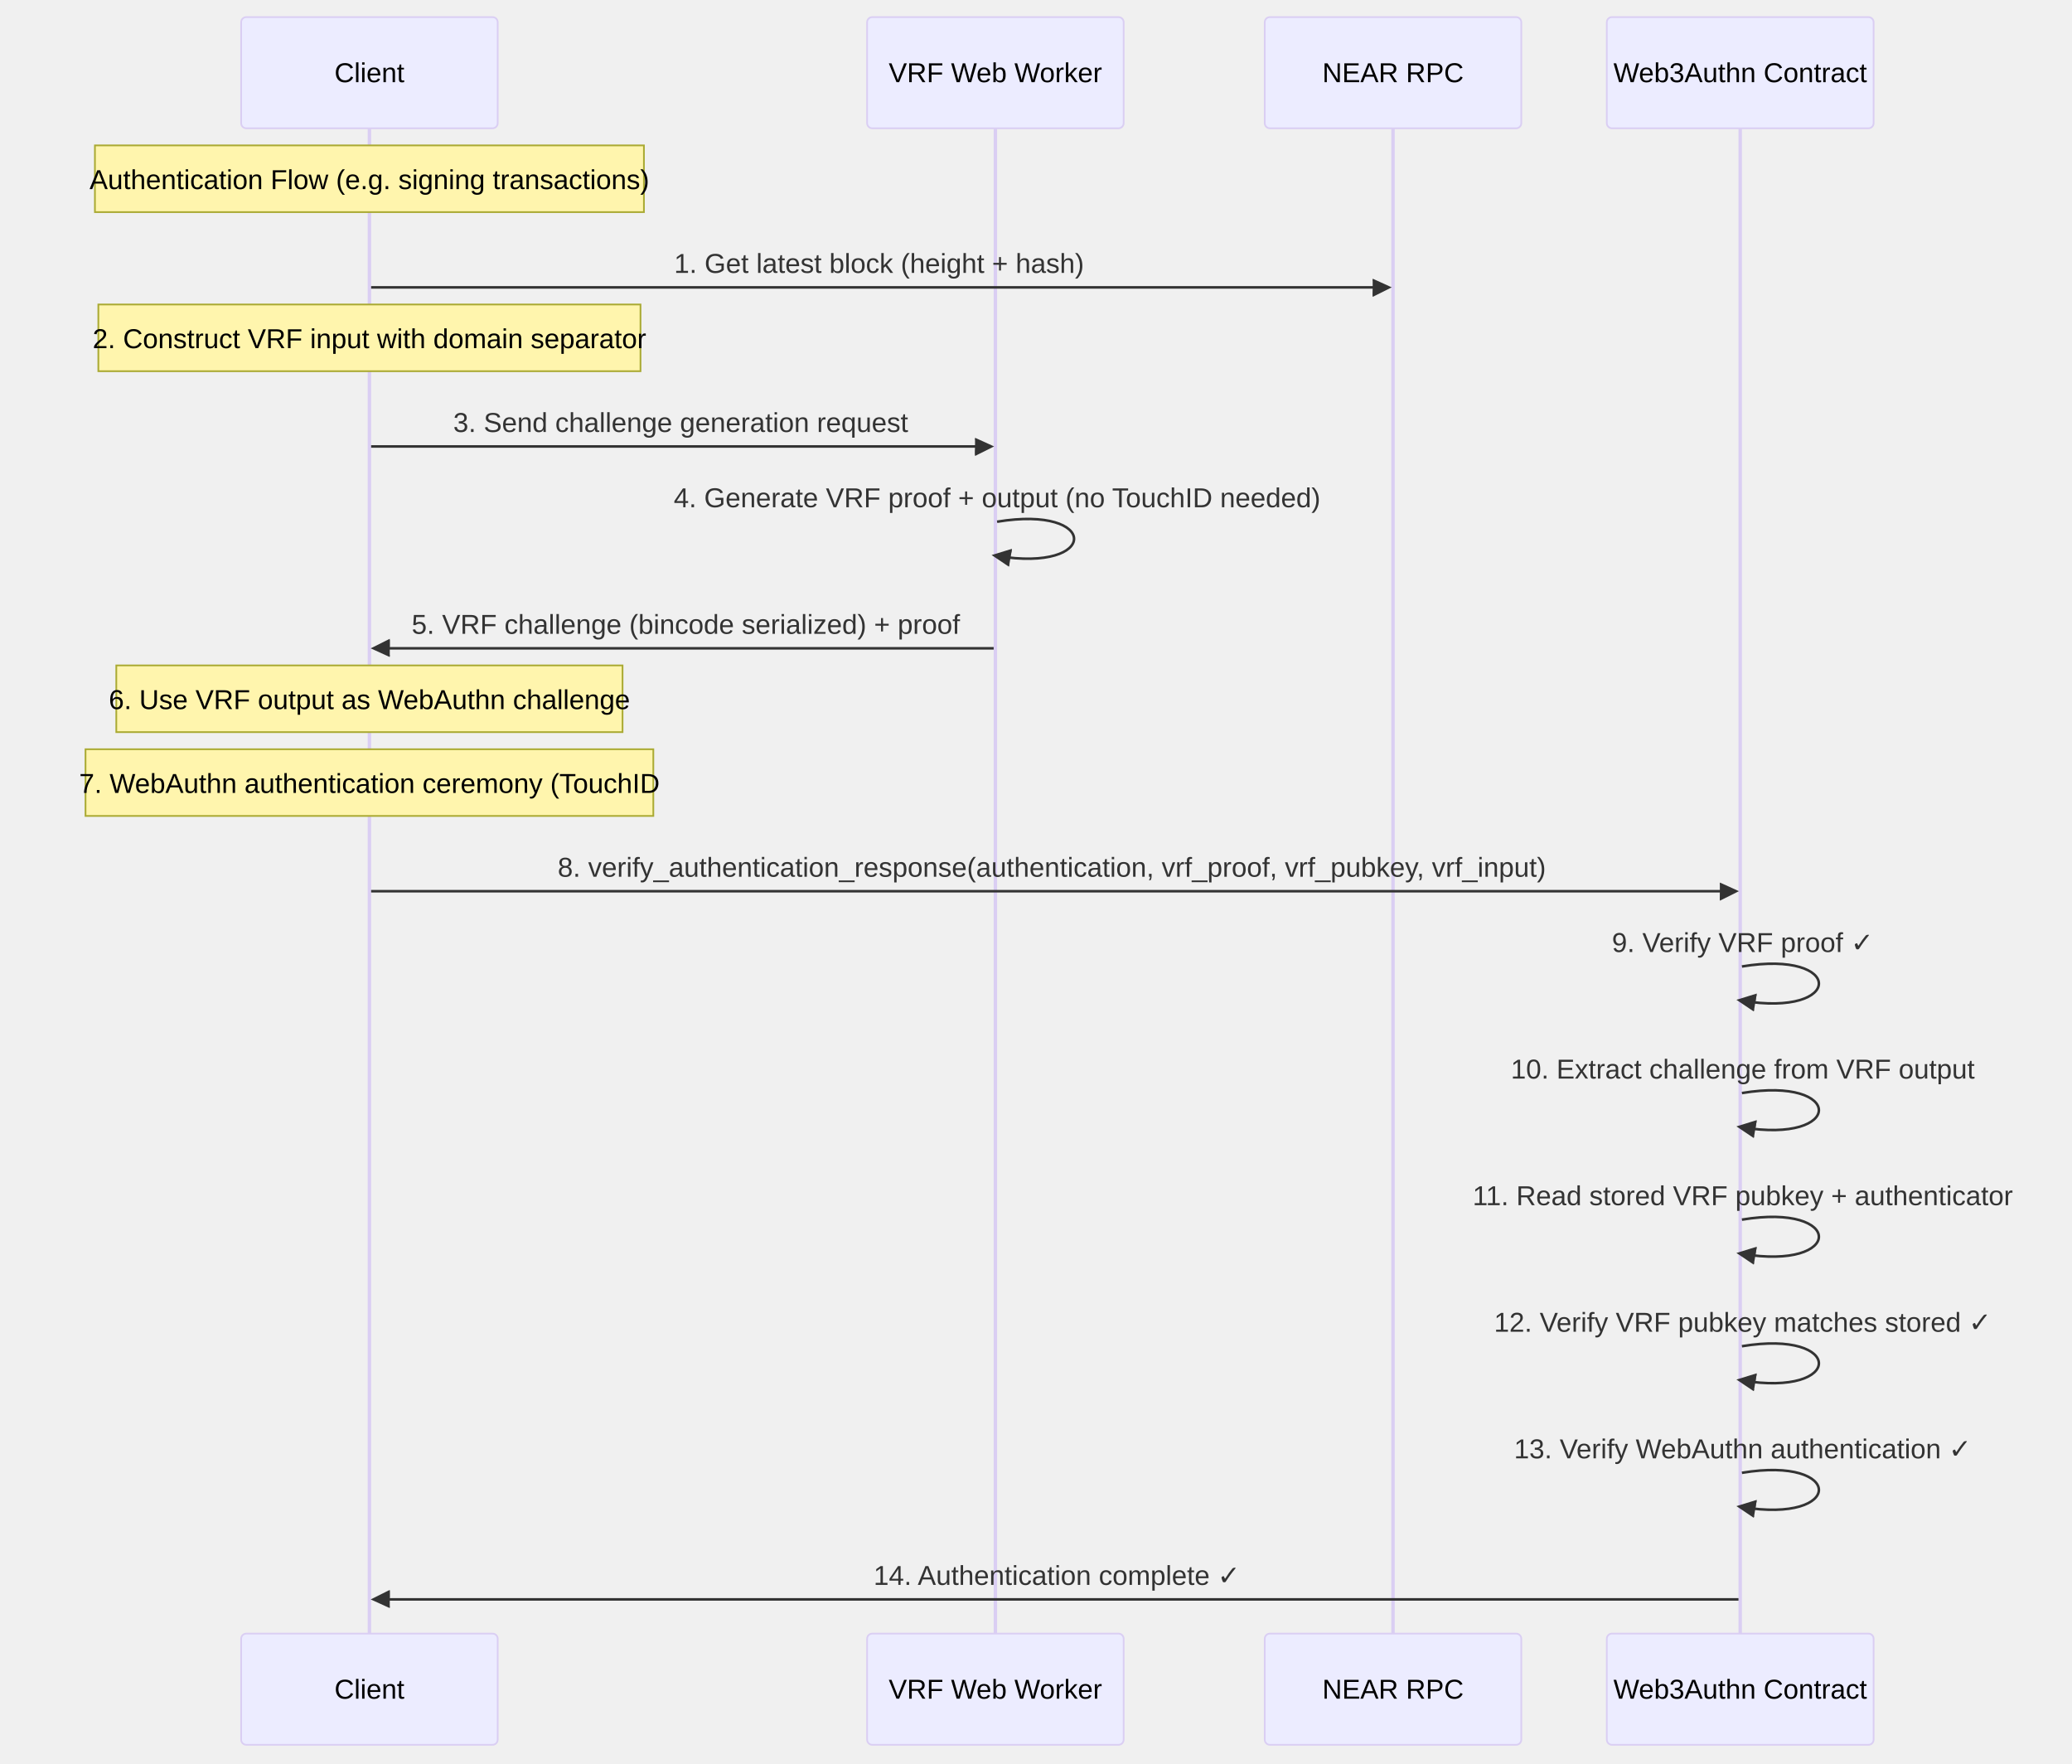
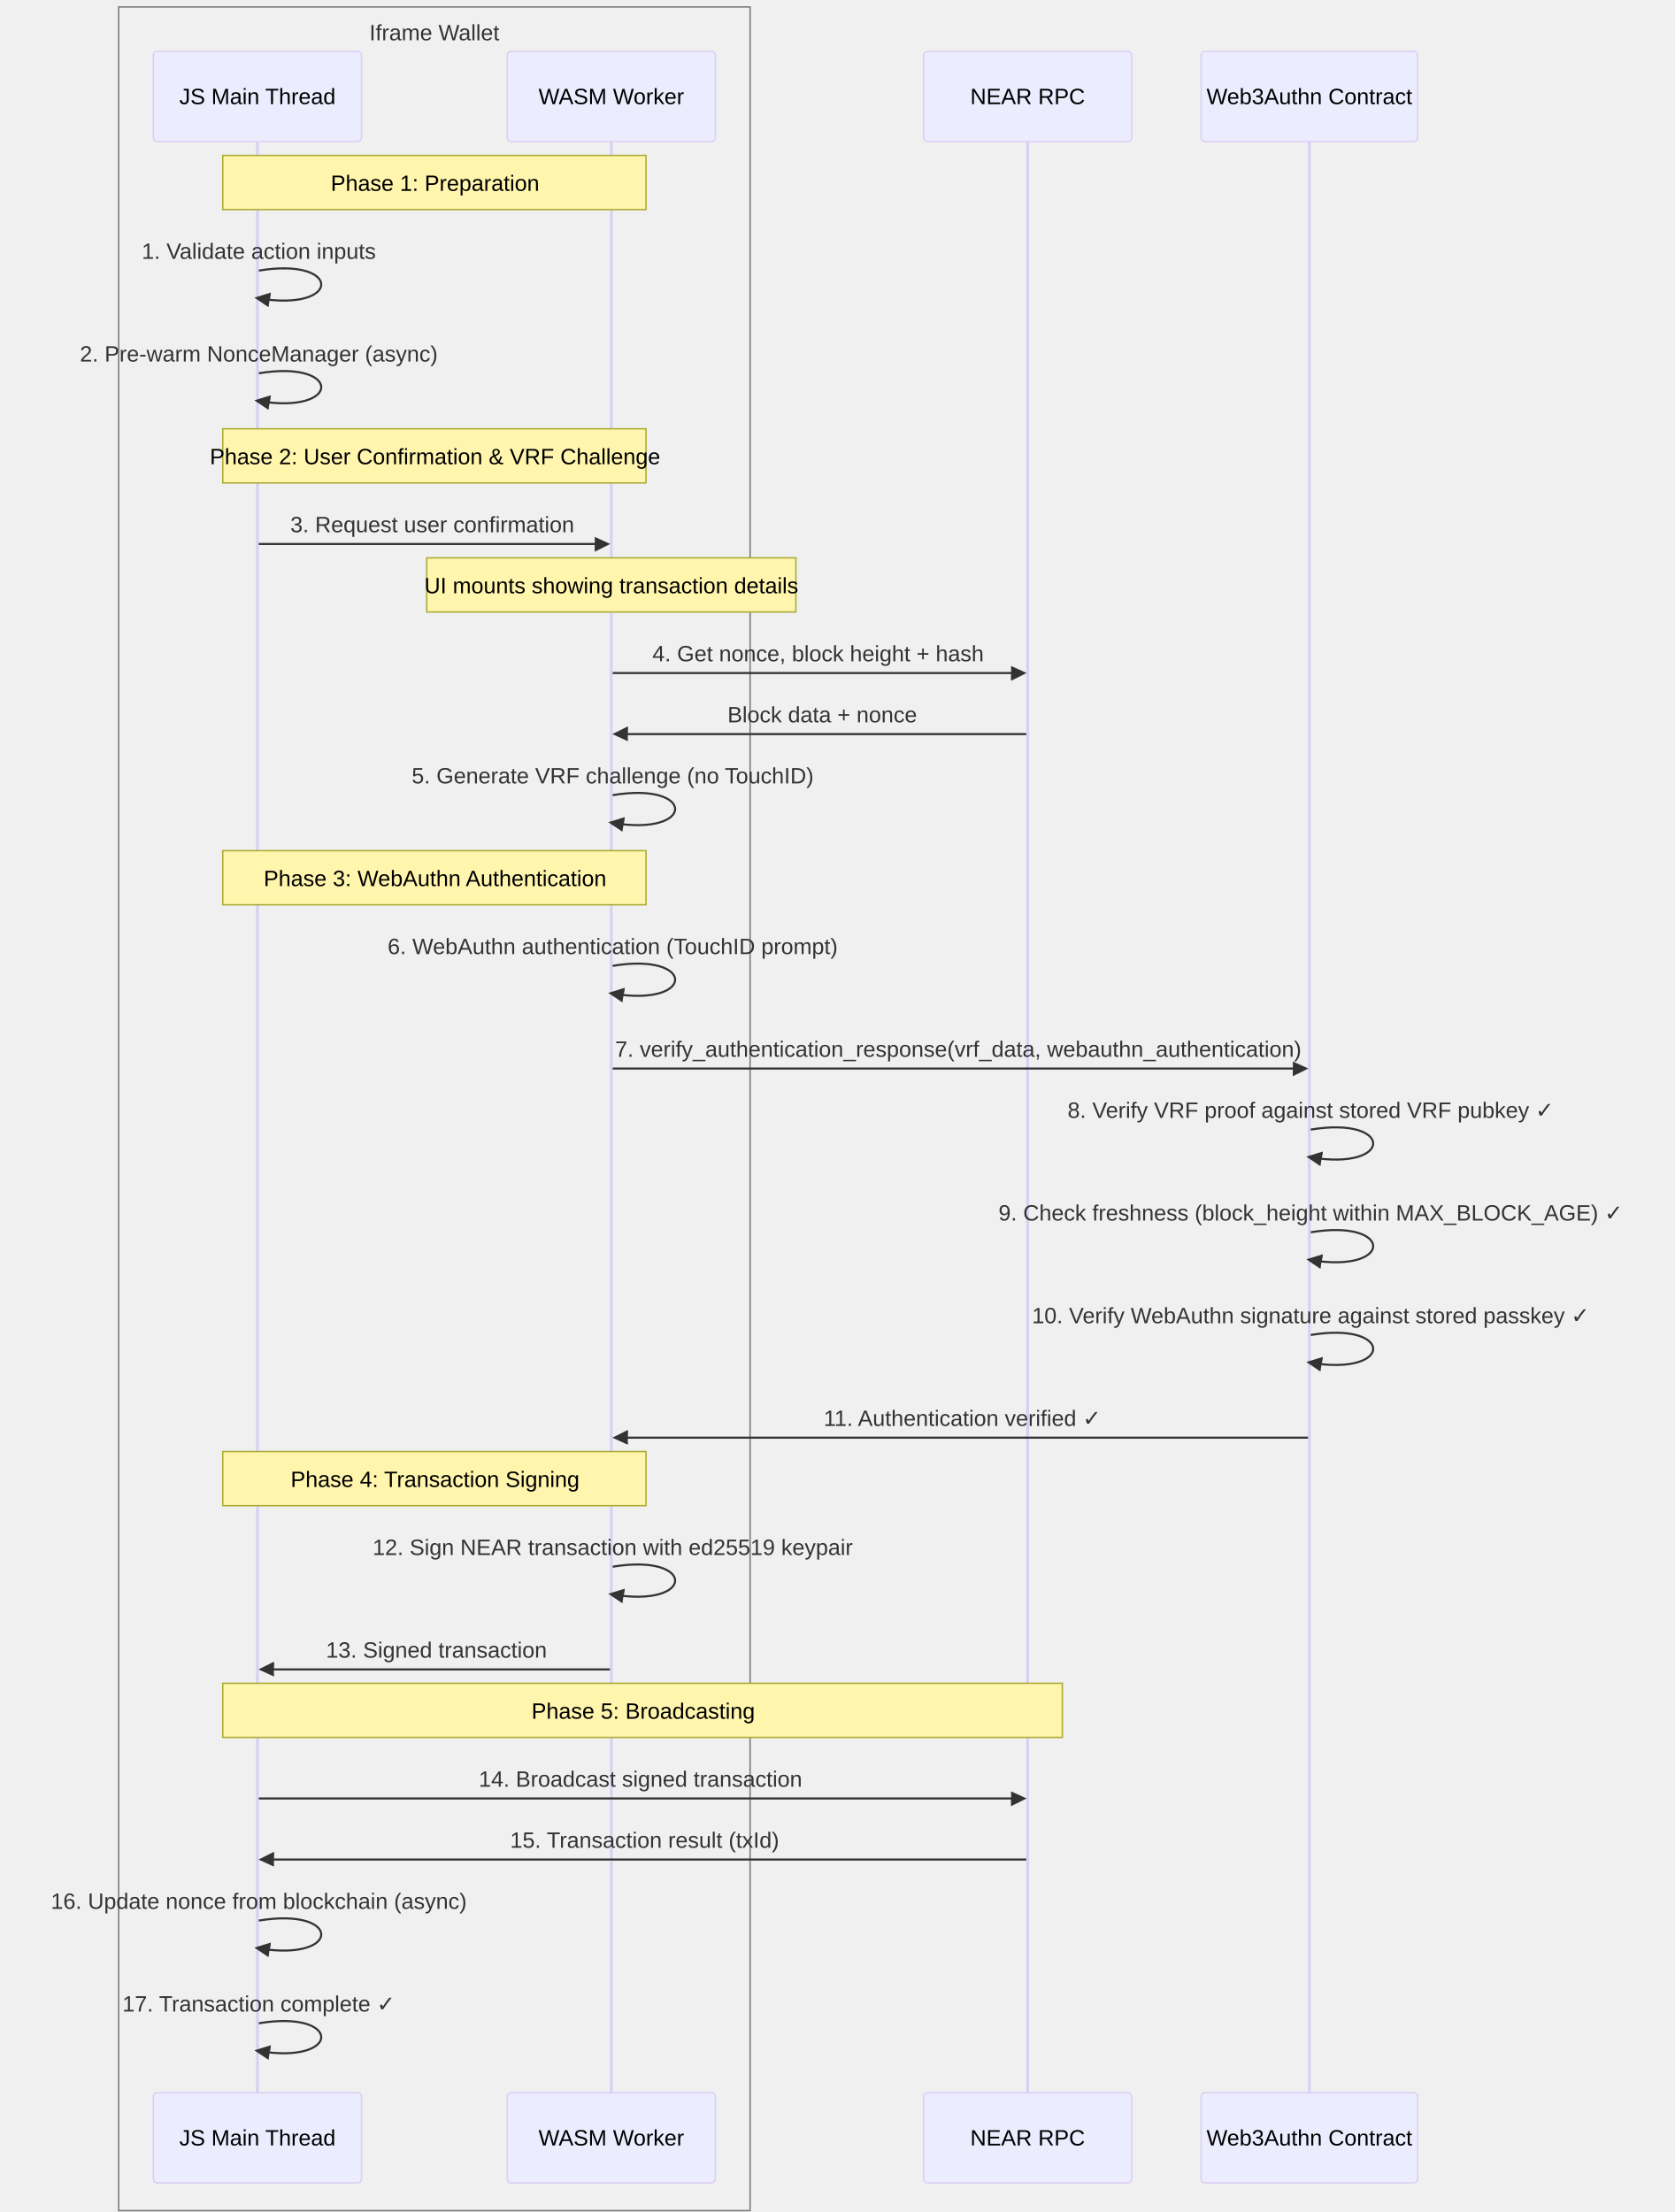
- <svg xmlns="http://www.w3.org/2000/svg" id="my-svg" width="100%" style="max-width: 1211.5px; background-color: white;" viewBox="-141 -10 1211.5 1031" role="graphics-document document" aria-roledescription="sequence">
+ <svg xmlns="http://www.w3.org/2000/svg" id="my-svg" width="100%" style="max-width: 1206.5px; background-color: white;" viewBox="-105.5 -10 1206.5 1594" role="graphics-document document" aria-roledescription="sequence">
  <g>
-     <rect x="798.5" y="945" fill="#eaeaea" stroke="#666" width="156" height="65" name="Contract" rx="3" ry="3" class="actor actor-bottom" />
-     <text x="876.5" y="977.5" dominant-baseline="central" alignment-baseline="central" class="actor actor-box" style="text-anchor: middle; font-size: 16px; font-weight: 400;">
-       <tspan x="876.5" dy="0">Web3Authn Contract</tspan>
+     <rect x="-20" y="-5" fill="transparent" stroke="rgb(0,0,0, 0.5)" width="455" height="1588" class="rect" />
+     <text x="207.5" y="13.5" dominant-baseline="central" alignment-baseline="central" class="text" style="text-anchor: middle; font-size: 16px; font-weight: 400;">
+       <tspan x="207.5" dy="0">Iframe Wallet</tspan>
    </text>
  </g>
  <g>
-     <rect x="598.5" y="945" fill="#eaeaea" stroke="#666" width="150" height="65" name="NEAR" rx="3" ry="3" class="actor actor-bottom" />
-     <text x="673.5" y="977.5" dominant-baseline="central" alignment-baseline="central" class="actor actor-box" style="text-anchor: middle; font-size: 16px; font-weight: 400;">
-       <tspan x="673.5" dy="0">NEAR RPC</tspan>
+     <rect x="760" y="1498" fill="#eaeaea" stroke="#666" width="156" height="65" name="Contract" rx="3" ry="3" class="actor actor-bottom" />
+     <text x="838" y="1530.5" dominant-baseline="central" alignment-baseline="central" class="actor actor-box" style="text-anchor: middle; font-size: 16px; font-weight: 400;">
+       <tspan x="838" dy="0">Web3Authn Contract</tspan>
    </text>
  </g>
  <g>
-     <rect x="366" y="945" fill="#eaeaea" stroke="#666" width="150" height="65" name="WebWorker" rx="3" ry="3" class="actor actor-bottom" />
-     <text x="441" y="977.5" dominant-baseline="central" alignment-baseline="central" class="actor actor-box" style="text-anchor: middle; font-size: 16px; font-weight: 400;">
-       <tspan x="441" dy="0">VRF Web Worker</tspan>
+     <rect x="560" y="1498" fill="#eaeaea" stroke="#666" width="150" height="65" name="NEAR" rx="3" ry="3" class="actor actor-bottom" />
+     <text x="635" y="1530.5" dominant-baseline="central" alignment-baseline="central" class="actor actor-box" style="text-anchor: middle; font-size: 16px; font-weight: 400;">
+       <tspan x="635" dy="0">NEAR RPC</tspan>
    </text>
  </g>
  <g>
-     <rect x="0" y="945" fill="#eaeaea" stroke="#666" width="150" height="65" name="Client" rx="3" ry="3" class="actor actor-bottom" />
-     <text x="75" y="977.5" dominant-baseline="central" alignment-baseline="central" class="actor actor-box" style="text-anchor: middle; font-size: 16px; font-weight: 400;">
-       <tspan x="75" dy="0">Client</tspan>
+     <rect x="260" y="1498" fill="#eaeaea" stroke="#666" width="150" height="65" name="Worker" rx="3" ry="3" class="actor actor-bottom" />
+     <text x="335" y="1530.5" dominant-baseline="central" alignment-baseline="central" class="actor actor-box" style="text-anchor: middle; font-size: 16px; font-weight: 400;">
+       <tspan x="335" dy="0">WASM Worker</tspan>
    </text>
  </g>
  <g>
-     <line id="actor3" x1="876.5" y1="65" x2="876.5" y2="945" class="actor-line 200" stroke-width="0.5px" stroke="#999" name="Contract" />
+     <rect x="5" y="1498" fill="#eaeaea" stroke="#666" width="150" height="65" name="JSMain" rx="3" ry="3" class="actor actor-bottom" />
+     <text x="80" y="1530.5" dominant-baseline="central" alignment-baseline="central" class="actor actor-box" style="text-anchor: middle; font-size: 16px; font-weight: 400;">
+       <tspan x="80" dy="0">JS Main Thread</tspan>
+     </text>
+   </g>
+   <g>
+     <line id="actor3" x1="838" y1="92" x2="838" y2="1498" class="actor-line 200" stroke-width="0.5px" stroke="#999" name="Contract" />
    <g id="root-3">
-       <rect x="798.5" y="0" fill="#eaeaea" stroke="#666" width="156" height="65" name="Contract" rx="3" ry="3" class="actor actor-top" />
-       <text x="876.5" y="32.5" dominant-baseline="central" alignment-baseline="central" class="actor actor-box" style="text-anchor: middle; font-size: 16px; font-weight: 400;">
-         <tspan x="876.5" dy="0">Web3Authn Contract</tspan>
+       <rect x="760" y="27" fill="#eaeaea" stroke="#666" width="156" height="65" name="Contract" rx="3" ry="3" class="actor actor-top" />
+       <text x="838" y="59.5" dominant-baseline="central" alignment-baseline="central" class="actor actor-box" style="text-anchor: middle; font-size: 16px; font-weight: 400;">
+         <tspan x="838" dy="0">Web3Authn Contract</tspan>
      </text>
    </g>
  </g>
  <g>
-     <line id="actor2" x1="673.5" y1="65" x2="673.5" y2="945" class="actor-line 200" stroke-width="0.5px" stroke="#999" name="NEAR" />
+     <line id="actor2" x1="635" y1="92" x2="635" y2="1498" class="actor-line 200" stroke-width="0.5px" stroke="#999" name="NEAR" />
    <g id="root-2">
-       <rect x="598.5" y="0" fill="#eaeaea" stroke="#666" width="150" height="65" name="NEAR" rx="3" ry="3" class="actor actor-top" />
-       <text x="673.5" y="32.5" dominant-baseline="central" alignment-baseline="central" class="actor actor-box" style="text-anchor: middle; font-size: 16px; font-weight: 400;">
-         <tspan x="673.5" dy="0">NEAR RPC</tspan>
+       <rect x="560" y="27" fill="#eaeaea" stroke="#666" width="150" height="65" name="NEAR" rx="3" ry="3" class="actor actor-top" />
+       <text x="635" y="59.5" dominant-baseline="central" alignment-baseline="central" class="actor actor-box" style="text-anchor: middle; font-size: 16px; font-weight: 400;">
+         <tspan x="635" dy="0">NEAR RPC</tspan>
      </text>
    </g>
  </g>
  <g>
-     <line id="actor1" x1="441" y1="65" x2="441" y2="945" class="actor-line 200" stroke-width="0.5px" stroke="#999" name="WebWorker" />
+     <line id="actor1" x1="335" y1="92" x2="335" y2="1498" class="actor-line 200" stroke-width="0.5px" stroke="#999" name="Worker" />
    <g id="root-1">
-       <rect x="366" y="0" fill="#eaeaea" stroke="#666" width="150" height="65" name="WebWorker" rx="3" ry="3" class="actor actor-top" />
-       <text x="441" y="32.5" dominant-baseline="central" alignment-baseline="central" class="actor actor-box" style="text-anchor: middle; font-size: 16px; font-weight: 400;">
-         <tspan x="441" dy="0">VRF Web Worker</tspan>
+       <rect x="260" y="27" fill="#eaeaea" stroke="#666" width="150" height="65" name="Worker" rx="3" ry="3" class="actor actor-top" />
+       <text x="335" y="59.5" dominant-baseline="central" alignment-baseline="central" class="actor actor-box" style="text-anchor: middle; font-size: 16px; font-weight: 400;">
+         <tspan x="335" dy="0">WASM Worker</tspan>
      </text>
    </g>
  </g>
  <g>
-     <line id="actor0" x1="75" y1="65" x2="75" y2="945" class="actor-line 200" stroke-width="0.5px" stroke="#999" name="Client" />
+     <line id="actor0" x1="80" y1="92" x2="80" y2="1498" class="actor-line 200" stroke-width="0.5px" stroke="#999" name="JSMain" />
    <g id="root-0">
-       <rect x="0" y="0" fill="#eaeaea" stroke="#666" width="150" height="65" name="Client" rx="3" ry="3" class="actor actor-top" />
-       <text x="75" y="32.5" dominant-baseline="central" alignment-baseline="central" class="actor actor-box" style="text-anchor: middle; font-size: 16px; font-weight: 400;">
-         <tspan x="75" dy="0">Client</tspan>
+       <rect x="5" y="27" fill="#eaeaea" stroke="#666" width="150" height="65" name="JSMain" rx="3" ry="3" class="actor actor-top" />
+       <text x="80" y="59.5" dominant-baseline="central" alignment-baseline="central" class="actor actor-box" style="text-anchor: middle; font-size: 16px; font-weight: 400;">
+         <tspan x="80" dy="0">JS Main Thread</tspan>
      </text>
    </g>
  </g>
  <style>#my-svg{font-family:"trebuchet ms",verdana,arial,sans-serif;font-size:16px;fill:#333;}@keyframes edge-animation-frame{from{stroke-dashoffset:0;}}@keyframes dash{to{stroke-dashoffset:0;}}#my-svg .edge-animation-slow{stroke-dasharray:9,5!important;stroke-dashoffset:900;animation:dash 50s linear infinite;stroke-linecap:round;}#my-svg .edge-animation-fast{stroke-dasharray:9,5!important;stroke-dashoffset:900;animation:dash 20s linear infinite;stroke-linecap:round;}#my-svg .error-icon{fill:#552222;}#my-svg .error-text{fill:#552222;stroke:#552222;}#my-svg .edge-thickness-normal{stroke-width:1px;}#my-svg .edge-thickness-thick{stroke-width:3.5px;}#my-svg .edge-pattern-solid{stroke-dasharray:0;}#my-svg .edge-thickness-invisible{stroke-width:0;fill:none;}#my-svg .edge-pattern-dashed{stroke-dasharray:3;}#my-svg .edge-pattern-dotted{stroke-dasharray:2;}#my-svg .marker{fill:#333333;stroke:#333333;}#my-svg .marker.cross{stroke:#333333;}#my-svg svg{font-family:"trebuchet ms",verdana,arial,sans-serif;font-size:16px;}#my-svg p{margin:0;}#my-svg .actor{stroke:hsl(259.626, 59.777%, 87.902%);fill:#ECECFF;}#my-svg text.actor&gt;tspan{fill:black;stroke:none;}#my-svg .actor-line{stroke:hsl(259.626, 59.777%, 87.902%);}#my-svg .innerArc{stroke-width:1.5;stroke-dasharray:none;}#my-svg .messageLine0{stroke-width:1.5;stroke-dasharray:none;stroke:#333;}#my-svg .messageLine1{stroke-width:1.5;stroke-dasharray:2,2;stroke:#333;}#my-svg #arrowhead path{fill:#333;stroke:#333;}#my-svg .sequenceNumber{fill:white;}#my-svg #sequencenumber{fill:#333;}#my-svg #crosshead path{fill:#333;stroke:#333;}#my-svg .messageText{fill:#333;stroke:none;}#my-svg .labelBox{stroke:hsl(259.626, 59.777%, 87.902%);fill:#ECECFF;}#my-svg .labelText,#my-svg .labelText&gt;tspan{fill:black;stroke:none;}#my-svg .loopText,#my-svg .loopText&gt;tspan{fill:black;stroke:none;}#my-svg .loopLine{stroke-width:2px;stroke-dasharray:2,2;stroke:hsl(259.626, 59.777%, 87.902%);fill:hsl(259.626, 59.777%, 87.902%);}#my-svg .note{stroke:#aaaa33;fill:#fff5ad;}#my-svg .noteText,#my-svg .noteText&gt;tspan{fill:black;stroke:none;}#my-svg .activation0{fill:#f4f4f4;stroke:#666;}#my-svg .activation1{fill:#f4f4f4;stroke:#666;}#my-svg .activation2{fill:#f4f4f4;stroke:#666;}#my-svg .actorPopupMenu{position:absolute;}#my-svg .actorPopupMenuPanel{position:absolute;fill:#ECECFF;box-shadow:0px 8px 16px 0px rgba(0,0,0,0.2);filter:drop-shadow(3px 5px 2px rgb(0 0 0 / 0.4));}#my-svg .actor-man line{stroke:hsl(259.626, 59.777%, 87.902%);fill:#ECECFF;}#my-svg .actor-man circle,#my-svg line{stroke:hsl(259.626, 59.777%, 87.902%);fill:#ECECFF;stroke-width:2px;}#my-svg :root{--mermaid-font-family:"trebuchet ms",verdana,arial,sans-serif;}</style>
  <g />
  <defs>
    <symbol id="computer" width="24" height="24">
      <path transform="scale(.5)" d="M2 2v13h20v-13h-20zm18 11h-16v-9h16v9zm-10.228 6l.466-1h3.524l.467 1h-4.457zm14.228 3h-24l2-6h2.104l-1.33 4h18.45l-1.297-4h2.073l2 6zm-5-10h-14v-7h14v7z" />
    </symbol>
  </defs>
  <defs>
    <symbol id="database" fill-rule="evenodd" clip-rule="evenodd">
      <path transform="scale(.5)" d="M12.258.001l.256.004.255.005.253.008.251.01.249.012.247.015.246.016.242.019.241.02.239.023.236.024.233.027.231.028.229.031.225.032.223.034.22.036.217.038.214.04.211.041.208.043.205.045.201.046.198.048.194.05.191.051.187.053.183.054.18.056.175.057.172.059.168.06.163.061.16.063.155.064.15.066.074.033.073.033.071.034.07.034.069.035.068.035.067.035.066.035.064.036.064.036.062.036.06.036.06.037.058.037.058.037.055.038.055.038.053.038.052.038.051.039.05.039.048.039.047.039.045.04.044.04.043.04.041.04.04.041.039.041.037.041.036.041.034.041.033.042.032.042.03.042.029.042.027.042.026.043.024.043.023.043.021.043.02.043.018.044.017.043.015.044.013.044.012.044.011.045.009.044.007.045.006.045.004.045.002.045.001.045v17l-.001.045-.002.045-.004.045-.006.045-.007.045-.009.044-.011.045-.012.044-.013.044-.015.044-.017.043-.018.044-.02.043-.021.043-.023.043-.024.043-.026.043-.027.042-.029.042-.03.042-.032.042-.033.042-.034.041-.036.041-.037.041-.039.041-.04.041-.041.04-.043.04-.044.04-.045.04-.047.039-.048.039-.05.039-.051.039-.052.038-.053.038-.055.038-.055.038-.058.037-.058.037-.06.037-.06.036-.062.036-.064.036-.064.036-.066.035-.067.035-.068.035-.069.035-.07.034-.071.034-.073.033-.074.033-.15.066-.155.064-.16.063-.163.061-.168.06-.172.059-.175.057-.18.056-.183.054-.187.053-.191.051-.194.05-.198.048-.201.046-.205.045-.208.043-.211.041-.214.04-.217.038-.22.036-.223.034-.225.032-.229.031-.231.028-.233.027-.236.024-.239.023-.241.02-.242.019-.246.016-.247.015-.249.012-.251.01-.253.008-.255.005-.256.004-.258.001-.258-.001-.256-.004-.255-.005-.253-.008-.251-.01-.249-.012-.247-.015-.245-.016-.243-.019-.241-.02-.238-.023-.236-.024-.234-.027-.231-.028-.228-.031-.226-.032-.223-.034-.22-.036-.217-.038-.214-.04-.211-.041-.208-.043-.204-.045-.201-.046-.198-.048-.195-.05-.19-.051-.187-.053-.184-.054-.179-.056-.176-.057-.172-.059-.167-.06-.164-.061-.159-.063-.155-.064-.151-.066-.074-.033-.072-.033-.072-.034-.07-.034-.069-.035-.068-.035-.067-.035-.066-.035-.064-.036-.063-.036-.062-.036-.061-.036-.06-.037-.058-.037-.057-.037-.056-.038-.055-.038-.053-.038-.052-.038-.051-.039-.049-.039-.049-.039-.046-.039-.046-.04-.044-.04-.043-.04-.041-.04-.04-.041-.039-.041-.037-.041-.036-.041-.034-.041-.033-.042-.032-.042-.03-.042-.029-.042-.027-.042-.026-.043-.024-.043-.023-.043-.021-.043-.02-.043-.018-.044-.017-.043-.015-.044-.013-.044-.012-.044-.011-.045-.009-.044-.007-.045-.006-.045-.004-.045-.002-.045-.001-.045v-17l.001-.045.002-.045.004-.045.006-.045.007-.045.009-.044.011-.045.012-.044.013-.044.015-.044.017-.043.018-.044.02-.043.021-.043.023-.043.024-.043.026-.043.027-.042.029-.042.03-.042.032-.042.033-.042.034-.041.036-.041.037-.041.039-.041.04-.041.041-.04.043-.04.044-.04.046-.04.046-.039.049-.039.049-.039.051-.039.052-.038.053-.038.055-.038.056-.038.057-.037.058-.037.06-.037.061-.036.062-.036.063-.036.064-.036.066-.035.067-.035.068-.035.069-.035.07-.034.072-.034.072-.033.074-.033.151-.066.155-.064.159-.063.164-.061.167-.06.172-.059.176-.057.179-.056.184-.054.187-.053.19-.051.195-.05.198-.048.201-.046.204-.045.208-.043.211-.041.214-.04.217-.038.22-.036.223-.034.226-.032.228-.031.231-.028.234-.027.236-.024.238-.023.241-.02.243-.019.245-.016.247-.015.249-.012.251-.01.253-.008.255-.005.256-.004.258-.001.258.001zm-9.258 20.499v.01l.001.021.003.021.004.022.005.021.006.022.007.022.009.023.01.022.011.023.012.023.013.023.015.023.016.024.017.023.018.024.019.024.021.024.022.025.023.024.024.025.052.049.056.05.061.051.066.051.07.051.075.051.079.052.084.052.088.052.092.052.097.052.102.051.105.052.11.052.114.051.119.051.123.051.127.05.131.05.135.05.139.048.144.049.147.047.152.047.155.047.16.045.163.045.167.043.171.043.176.041.178.041.183.039.187.039.19.037.194.035.197.035.202.033.204.031.209.03.212.029.216.027.219.025.222.024.226.021.23.02.233.018.236.016.24.015.243.012.246.01.249.008.253.005.256.004.259.001.26-.001.257-.004.254-.005.25-.008.247-.011.244-.012.241-.014.237-.016.233-.018.231-.021.226-.021.224-.024.22-.026.216-.027.212-.028.21-.031.205-.031.202-.034.198-.034.194-.036.191-.037.187-.039.183-.04.179-.04.175-.042.172-.043.168-.044.163-.045.16-.046.155-.046.152-.047.148-.048.143-.049.139-.049.136-.05.131-.05.126-.05.123-.051.118-.052.114-.051.11-.052.106-.052.101-.052.096-.052.092-.052.088-.053.083-.051.079-.052.074-.052.07-.051.065-.051.06-.051.056-.05.051-.05.023-.024.023-.025.021-.024.02-.024.019-.024.018-.024.017-.024.015-.023.014-.024.013-.023.012-.023.01-.023.01-.022.008-.022.006-.022.006-.022.004-.022.004-.021.001-.021.001-.021v-4.127l-.077.055-.08.053-.083.054-.085.053-.087.052-.09.052-.093.051-.095.05-.097.05-.1.049-.102.049-.105.048-.106.047-.109.047-.111.046-.114.045-.115.045-.118.044-.12.043-.122.042-.124.042-.126.041-.128.04-.13.04-.132.038-.134.038-.135.037-.138.037-.139.035-.142.035-.143.034-.144.033-.147.032-.148.031-.15.03-.151.03-.153.029-.154.027-.156.027-.158.026-.159.025-.161.024-.162.023-.163.022-.165.021-.166.02-.167.019-.169.018-.169.017-.171.016-.173.015-.173.014-.175.013-.175.012-.177.011-.178.01-.179.008-.179.008-.181.006-.182.005-.182.004-.184.003-.184.002h-.37l-.184-.002-.184-.003-.182-.004-.182-.005-.181-.006-.179-.008-.179-.008-.178-.01-.176-.011-.176-.012-.175-.013-.173-.014-.172-.015-.171-.016-.17-.017-.169-.018-.167-.019-.166-.02-.165-.021-.163-.022-.162-.023-.161-.024-.159-.025-.157-.026-.156-.027-.155-.027-.153-.029-.151-.03-.15-.03-.148-.031-.146-.032-.145-.033-.143-.034-.141-.035-.14-.035-.137-.037-.136-.037-.134-.038-.132-.038-.13-.04-.128-.04-.126-.041-.124-.042-.122-.042-.12-.044-.117-.043-.116-.045-.113-.045-.112-.046-.109-.047-.106-.047-.105-.048-.102-.049-.1-.049-.097-.05-.095-.05-.093-.052-.09-.051-.087-.052-.085-.053-.083-.054-.08-.054-.077-.054v4.127zm0-5.654v.011l.001.021.003.021.004.021.005.022.006.022.007.022.009.022.01.022.011.023.012.023.013.023.015.024.016.023.017.024.018.024.019.024.021.024.022.024.023.025.024.024.052.05.056.05.061.05.066.051.07.051.075.052.079.051.084.052.088.052.092.052.097.052.102.052.105.052.11.051.114.051.119.052.123.05.127.051.131.05.135.049.139.049.144.048.147.048.152.047.155.046.16.045.163.045.167.044.171.042.176.042.178.04.183.04.187.038.19.037.194.036.197.034.202.033.204.032.209.03.212.028.216.027.219.025.222.024.226.022.23.02.233.018.236.016.24.014.243.012.246.01.249.008.253.006.256.003.259.001.26-.001.257-.003.254-.006.25-.008.247-.01.244-.012.241-.015.237-.016.233-.018.231-.02.226-.022.224-.024.22-.025.216-.027.212-.029.21-.03.205-.032.202-.033.198-.035.194-.036.191-.037.187-.039.183-.039.179-.041.175-.042.172-.043.168-.044.163-.045.16-.045.155-.047.152-.047.148-.048.143-.048.139-.05.136-.049.131-.05.126-.051.123-.051.118-.051.114-.052.11-.052.106-.052.101-.052.096-.052.092-.052.088-.052.083-.052.079-.052.074-.051.07-.052.065-.051.06-.05.056-.051.051-.049.023-.025.023-.024.021-.025.02-.024.019-.024.018-.024.017-.024.015-.023.014-.023.013-.024.012-.022.01-.023.01-.023.008-.022.006-.022.006-.022.004-.021.004-.022.001-.021.001-.021v-4.139l-.077.054-.08.054-.083.054-.085.052-.087.053-.09.051-.093.051-.095.051-.097.05-.1.049-.102.049-.105.048-.106.047-.109.047-.111.046-.114.045-.115.044-.118.044-.12.044-.122.042-.124.042-.126.041-.128.04-.13.039-.132.039-.134.038-.135.037-.138.036-.139.036-.142.035-.143.033-.144.033-.147.033-.148.031-.15.03-.151.03-.153.028-.154.028-.156.027-.158.026-.159.025-.161.024-.162.023-.163.022-.165.021-.166.02-.167.019-.169.018-.169.017-.171.016-.173.015-.173.014-.175.013-.175.012-.177.011-.178.009-.179.009-.179.007-.181.007-.182.005-.182.004-.184.003-.184.002h-.37l-.184-.002-.184-.003-.182-.004-.182-.005-.181-.007-.179-.007-.179-.009-.178-.009-.176-.011-.176-.012-.175-.013-.173-.014-.172-.015-.171-.016-.17-.017-.169-.018-.167-.019-.166-.02-.165-.021-.163-.022-.162-.023-.161-.024-.159-.025-.157-.026-.156-.027-.155-.028-.153-.028-.151-.03-.15-.03-.148-.031-.146-.033-.145-.033-.143-.033-.141-.035-.14-.036-.137-.036-.136-.037-.134-.038-.132-.039-.13-.039-.128-.04-.126-.041-.124-.042-.122-.043-.12-.043-.117-.044-.116-.044-.113-.046-.112-.046-.109-.046-.106-.047-.105-.048-.102-.049-.1-.049-.097-.05-.095-.051-.093-.051-.09-.051-.087-.053-.085-.052-.083-.054-.08-.054-.077-.054v4.139zm0-5.666v.011l.001.02.003.022.004.021.005.022.006.021.007.022.009.023.01.022.011.023.012.023.013.023.015.023.016.024.017.024.018.023.019.024.021.025.022.024.023.024.024.025.052.05.056.05.061.05.066.051.07.051.075.052.079.051.084.052.088.052.092.052.097.052.102.052.105.051.11.052.114.051.119.051.123.051.127.05.131.05.135.05.139.049.144.048.147.048.152.047.155.046.16.045.163.045.167.043.171.043.176.042.178.04.183.04.187.038.19.037.194.036.197.034.202.033.204.032.209.03.212.028.216.027.219.025.222.024.226.021.23.02.233.018.236.017.24.014.243.012.246.01.249.008.253.006.256.003.259.001.26-.001.257-.003.254-.006.25-.008.247-.01.244-.013.241-.014.237-.016.233-.018.231-.02.226-.022.224-.024.22-.025.216-.027.212-.029.21-.03.205-.032.202-.033.198-.035.194-.036.191-.037.187-.039.183-.039.179-.041.175-.042.172-.043.168-.044.163-.045.16-.045.155-.047.152-.047.148-.048.143-.049.139-.049.136-.049.131-.051.126-.05.123-.051.118-.052.114-.051.11-.052.106-.052.101-.052.096-.052.092-.052.088-.052.083-.052.079-.052.074-.052.07-.051.065-.051.06-.051.056-.05.051-.049.023-.025.023-.025.021-.024.02-.024.019-.024.018-.024.017-.024.015-.023.014-.024.013-.023.012-.023.01-.022.01-.023.008-.022.006-.022.006-.022.004-.022.004-.021.001-.021.001-.021v-4.153l-.077.054-.08.054-.083.053-.085.053-.087.053-.09.051-.093.051-.095.051-.097.05-.1.049-.102.048-.105.048-.106.048-.109.046-.111.046-.114.046-.115.044-.118.044-.12.043-.122.043-.124.042-.126.041-.128.04-.13.039-.132.039-.134.038-.135.037-.138.036-.139.036-.142.034-.143.034-.144.033-.147.032-.148.032-.15.03-.151.03-.153.028-.154.028-.156.027-.158.026-.159.024-.161.024-.162.023-.163.023-.165.021-.166.02-.167.019-.169.018-.169.017-.171.016-.173.015-.173.014-.175.013-.175.012-.177.01-.178.01-.179.009-.179.007-.181.006-.182.006-.182.004-.184.003-.184.001-.185.001-.185-.001-.184-.001-.184-.003-.182-.004-.182-.006-.181-.006-.179-.007-.179-.009-.178-.01-.176-.01-.176-.012-.175-.013-.173-.014-.172-.015-.171-.016-.17-.017-.169-.018-.167-.019-.166-.02-.165-.021-.163-.023-.162-.023-.161-.024-.159-.024-.157-.026-.156-.027-.155-.028-.153-.028-.151-.03-.15-.03-.148-.032-.146-.032-.145-.033-.143-.034-.141-.034-.14-.036-.137-.036-.136-.037-.134-.038-.132-.039-.13-.039-.128-.041-.126-.041-.124-.041-.122-.043-.12-.043-.117-.044-.116-.044-.113-.046-.112-.046-.109-.046-.106-.048-.105-.048-.102-.048-.1-.05-.097-.049-.095-.051-.093-.051-.09-.052-.087-.052-.085-.053-.083-.053-.08-.054-.077-.054v4.153zm8.74-8.179l-.257.004-.254.005-.25.008-.247.011-.244.012-.241.014-.237.016-.233.018-.231.021-.226.022-.224.023-.22.026-.216.027-.212.028-.21.031-.205.032-.202.033-.198.034-.194.036-.191.038-.187.038-.183.04-.179.041-.175.042-.172.043-.168.043-.163.045-.16.046-.155.046-.152.048-.148.048-.143.048-.139.049-.136.05-.131.05-.126.051-.123.051-.118.051-.114.052-.11.052-.106.052-.101.052-.096.052-.092.052-.088.052-.083.052-.079.052-.074.051-.07.052-.065.051-.06.05-.056.05-.051.05-.023.025-.023.024-.021.024-.02.025-.019.024-.018.024-.017.023-.015.024-.014.023-.013.023-.012.023-.01.023-.01.022-.008.022-.006.023-.006.021-.004.022-.004.021-.001.021-.001.021.001.021.001.021.004.021.004.022.006.021.006.023.008.022.01.022.01.023.012.023.013.023.014.023.015.024.017.023.018.024.019.024.02.025.021.024.023.024.023.025.051.05.056.05.06.05.065.051.07.052.074.051.079.052.083.052.088.052.092.052.096.052.101.052.106.052.11.052.114.052.118.051.123.051.126.051.131.05.136.05.139.049.143.048.148.048.152.048.155.046.16.046.163.045.168.043.172.043.175.042.179.041.183.04.187.038.191.038.194.036.198.034.202.033.205.032.21.031.212.028.216.027.22.026.224.023.226.022.231.021.233.018.237.016.241.014.244.012.247.011.25.008.254.005.257.004.26.001.26-.001.257-.004.254-.005.25-.008.247-.011.244-.012.241-.014.237-.016.233-.018.231-.021.226-.022.224-.023.22-.026.216-.027.212-.028.21-.031.205-.032.202-.033.198-.034.194-.036.191-.038.187-.038.183-.04.179-.041.175-.042.172-.043.168-.043.163-.045.16-.046.155-.046.152-.048.148-.048.143-.048.139-.049.136-.05.131-.05.126-.051.123-.051.118-.051.114-.052.11-.052.106-.052.101-.052.096-.052.092-.052.088-.052.083-.052.079-.052.074-.051.07-.052.065-.051.06-.05.056-.05.051-.05.023-.025.023-.024.021-.024.02-.025.019-.024.018-.024.017-.023.015-.024.014-.023.013-.023.012-.023.01-.023.01-.022.008-.022.006-.023.006-.021.004-.022.004-.021.001-.021.001-.021-.001-.021-.001-.021-.004-.021-.004-.022-.006-.021-.006-.023-.008-.022-.01-.022-.01-.023-.012-.023-.013-.023-.014-.023-.015-.024-.017-.023-.018-.024-.019-.024-.02-.025-.021-.024-.023-.024-.023-.025-.051-.05-.056-.05-.06-.05-.065-.051-.07-.052-.074-.051-.079-.052-.083-.052-.088-.052-.092-.052-.096-.052-.101-.052-.106-.052-.11-.052-.114-.052-.118-.051-.123-.051-.126-.051-.131-.05-.136-.05-.139-.049-.143-.048-.148-.048-.152-.048-.155-.046-.16-.046-.163-.045-.168-.043-.172-.043-.175-.042-.179-.041-.183-.04-.187-.038-.191-.038-.194-.036-.198-.034-.202-.033-.205-.032-.21-.031-.212-.028-.216-.027-.22-.026-.224-.023-.226-.022-.231-.021-.233-.018-.237-.016-.241-.014-.244-.012-.247-.011-.25-.008-.254-.005-.257-.004-.26-.001-.26.001z" />
    </symbol>
  </defs>
  <defs>
    <symbol id="clock" width="24" height="24">
      <path transform="scale(.5)" d="M12 2c5.514 0 10 4.486 10 10s-4.486 10-10 10-10-4.486-10-10 4.486-10 10-10zm0-2c-6.627 0-12 5.373-12 12s5.373 12 12 12 12-5.373 12-12-5.373-12-12-12zm5.848 12.459c.202.038.202.333.001.372-1.907.361-6.045 1.111-6.547 1.111-.719 0-1.301-.582-1.301-1.301 0-.512.77-5.447 1.125-7.445.034-.192.312-.181.343.014l.985 6.238 5.394 1.011z" />
    </symbol>
  </defs>
  <defs>
    <marker id="arrowhead" refX="7.9" refY="5" markerUnits="userSpaceOnUse" markerWidth="12" markerHeight="12" orient="auto-start-reverse">
      <path d="M -1 0 L 10 5 L 0 10 z" />
    </marker>
  </defs>
  <defs>
    <marker id="crosshead" markerWidth="15" markerHeight="8" orient="auto" refX="4" refY="4.5">
      <path fill="none" stroke="#000000" stroke-width="1pt" d="M 1,2 L 6,7 M 6,2 L 1,7" style="stroke-dasharray: 0, 0;" />
    </marker>
  </defs>
  <defs>
    <marker id="filled-head" refX="15.5" refY="7" markerWidth="20" markerHeight="28" orient="auto">
      <path d="M 18,7 L9,13 L14,7 L9,1 Z" />
    </marker>
  </defs>
  <defs>
    <marker id="sequencenumber" refX="15" refY="15" markerWidth="60" markerHeight="40" orient="auto">
      <circle cx="15" cy="15" r="6" />
    </marker>
  </defs>
  <g>
-     <rect x="-85.5" y="75" fill="#EDF2AE" stroke="#666" width="321" height="39" class="note" />
-     <text x="75" y="80" text-anchor="middle" dominant-baseline="middle" alignment-baseline="middle" class="noteText" dy="1em" style="font-size: 16px; font-weight: 400;">
-       <tspan x="75">Authentication Flow (e.g. signing transactions)</tspan>
+     <rect x="55" y="102" fill="#EDF2AE" stroke="#666" width="305" height="39" class="note" />
+     <text x="208" y="107" text-anchor="middle" dominant-baseline="middle" alignment-baseline="middle" class="noteText" dy="1em" style="font-size: 16px; font-weight: 400;">
+       <tspan x="208">Phase 1: Preparation</tspan>
    </text>
  </g>
  <g>
-     <rect x="-83.5" y="168" fill="#EDF2AE" stroke="#666" width="317" height="39" class="note" />
-     <text x="75" y="173" text-anchor="middle" dominant-baseline="middle" alignment-baseline="middle" class="noteText" dy="1em" style="font-size: 16px; font-weight: 400;">
-       <tspan x="75">2. Construct VRF input with domain separator</tspan>
+     <rect x="55" y="299" fill="#EDF2AE" stroke="#666" width="305" height="39" class="note" />
+     <text x="208" y="304" text-anchor="middle" dominant-baseline="middle" alignment-baseline="middle" class="noteText" dy="1em" style="font-size: 16px; font-weight: 400;">
+       <tspan x="208">Phase 2: User Confirmation &amp; VRF Challenge</tspan>
    </text>
  </g>
  <g>
-     <rect x="-73" y="379" fill="#EDF2AE" stroke="#666" width="296" height="39" class="note" />
-     <text x="75" y="384" text-anchor="middle" dominant-baseline="middle" alignment-baseline="middle" class="noteText" dy="1em" style="font-size: 16px; font-weight: 400;">
-       <tspan x="75">6. Use VRF output as WebAuthn challenge</tspan>
+     <rect x="202" y="392" fill="#EDF2AE" stroke="#666" width="266" height="39" class="note" />
+     <text x="335" y="397" text-anchor="middle" dominant-baseline="middle" alignment-baseline="middle" class="noteText" dy="1em" style="font-size: 16px; font-weight: 400;">
+       <tspan x="335">UI mounts showing transaction details</tspan>
    </text>
  </g>
  <g>
-     <rect x="-91" y="428" fill="#EDF2AE" stroke="#666" width="332" height="39" class="note" />
-     <text x="75" y="433" text-anchor="middle" dominant-baseline="middle" alignment-baseline="middle" class="noteText" dy="1em" style="font-size: 16px; font-weight: 400;">
-       <tspan x="75">7. WebAuthn authentication ceremony (TouchID</tspan>
+     <rect x="55" y="603" fill="#EDF2AE" stroke="#666" width="305" height="39" class="note" />
+     <text x="208" y="608" text-anchor="middle" dominant-baseline="middle" alignment-baseline="middle" class="noteText" dy="1em" style="font-size: 16px; font-weight: 400;">
+       <tspan x="208">Phase 3: WebAuthn Authentication</tspan>
    </text>
  </g>
-   <text x="373" y="129" text-anchor="middle" dominant-baseline="middle" alignment-baseline="middle" class="messageText" dy="1em" style="font-size: 16px; font-weight: 400;">1. Get latest block (height + hash)</text>
-   <line x1="76" y1="158" x2="669.5" y2="158" class="messageLine0" stroke-width="2" stroke="none" marker-end="url(#arrowhead)" style="fill: none;" />
-   <text x="257" y="222" text-anchor="middle" dominant-baseline="middle" alignment-baseline="middle" class="messageText" dy="1em" style="font-size: 16px; font-weight: 400;">3. Send challenge generation request</text>
-   <line x1="76" y1="251" x2="437" y2="251" class="messageLine0" stroke-width="2" stroke="none" marker-end="url(#arrowhead)" style="fill: none;" />
-   <text x="442" y="266" text-anchor="middle" dominant-baseline="middle" alignment-baseline="middle" class="messageText" dy="1em" style="font-size: 16px; font-weight: 400;">4. Generate VRF proof + output (no TouchID needed)</text>
-   <path d="M 442,295 C 502,285 502,325 442,315" class="messageLine0" stroke-width="2" stroke="none" marker-end="url(#arrowhead)" style="fill: none;" />
-   <text x="260" y="340" text-anchor="middle" dominant-baseline="middle" alignment-baseline="middle" class="messageText" dy="1em" style="font-size: 16px; font-weight: 400;">5. VRF challenge (bincode serialized) + proof</text>
-   <line x1="440" y1="369" x2="79" y2="369" class="messageLine0" stroke-width="2" stroke="none" marker-end="url(#arrowhead)" style="fill: none;" />
-   <text x="474" y="482" text-anchor="middle" dominant-baseline="middle" alignment-baseline="middle" class="messageText" dy="1em" style="font-size: 16px; font-weight: 400;">8. verify_authentication_response(authentication, vrf_proof, vrf_pubkey, vrf_input)</text>
-   <line x1="76" y1="511" x2="872.5" y2="511" class="messageLine0" stroke-width="2" stroke="none" marker-end="url(#arrowhead)" style="fill: none;" />
-   <text x="878" y="526" text-anchor="middle" dominant-baseline="middle" alignment-baseline="middle" class="messageText" dy="1em" style="font-size: 16px; font-weight: 400;">9. Verify VRF proof ✓</text>
-   <path d="M 877.5,555 C 937.5,545 937.5,585 877.5,575" class="messageLine0" stroke-width="2" stroke="none" marker-end="url(#arrowhead)" style="fill: none;" />
-   <text x="878" y="600" text-anchor="middle" dominant-baseline="middle" alignment-baseline="middle" class="messageText" dy="1em" style="font-size: 16px; font-weight: 400;">10. Extract challenge from VRF output</text>
-   <path d="M 877.5,629 C 937.5,619 937.5,659 877.5,649" class="messageLine0" stroke-width="2" stroke="none" marker-end="url(#arrowhead)" style="fill: none;" />
-   <text x="878" y="674" text-anchor="middle" dominant-baseline="middle" alignment-baseline="middle" class="messageText" dy="1em" style="font-size: 16px; font-weight: 400;">11. Read stored VRF pubkey + authenticator</text>
-   <path d="M 877.5,703 C 937.5,693 937.5,733 877.5,723" class="messageLine0" stroke-width="2" stroke="none" marker-end="url(#arrowhead)" style="fill: none;" />
-   <text x="878" y="748" text-anchor="middle" dominant-baseline="middle" alignment-baseline="middle" class="messageText" dy="1em" style="font-size: 16px; font-weight: 400;">12. Verify VRF pubkey matches stored ✓</text>
-   <path d="M 877.5,777 C 937.5,767 937.5,807 877.5,797" class="messageLine0" stroke-width="2" stroke="none" marker-end="url(#arrowhead)" style="fill: none;" />
-   <text x="878" y="822" text-anchor="middle" dominant-baseline="middle" alignment-baseline="middle" class="messageText" dy="1em" style="font-size: 16px; font-weight: 400;">13. Verify WebAuthn authentication ✓</text>
-   <path d="M 877.5,851 C 937.5,841 937.5,881 877.5,871" class="messageLine0" stroke-width="2" stroke="none" marker-end="url(#arrowhead)" style="fill: none;" />
-   <text x="477" y="896" text-anchor="middle" dominant-baseline="middle" alignment-baseline="middle" class="messageText" dy="1em" style="font-size: 16px; font-weight: 400;">14. Authentication complete ✓</text>
-   <line x1="875.5" y1="925" x2="79" y2="925" class="messageLine0" stroke-width="2" stroke="none" marker-end="url(#arrowhead)" style="fill: none;" />
+   <g>
+     <rect x="55" y="1036" fill="#EDF2AE" stroke="#666" width="305" height="39" class="note" />
+     <text x="208" y="1041" text-anchor="middle" dominant-baseline="middle" alignment-baseline="middle" class="noteText" dy="1em" style="font-size: 16px; font-weight: 400;">
+       <tspan x="208">Phase 4: Transaction Signing</tspan>
+     </text>
+   </g>
+   <g>
+     <rect x="55" y="1203" fill="#EDF2AE" stroke="#666" width="605" height="39" class="note" />
+     <text x="358" y="1208" text-anchor="middle" dominant-baseline="middle" alignment-baseline="middle" class="noteText" dy="1em" style="font-size: 16px; font-weight: 400;">
+       <tspan x="358">Phase 5: Broadcasting</tspan>
+     </text>
+   </g>
+   <text x="81" y="156" text-anchor="middle" dominant-baseline="middle" alignment-baseline="middle" class="messageText" dy="1em" style="font-size: 16px; font-weight: 400;">1. Validate action inputs</text>
+   <path d="M 81,185 C 141,175 141,215 81,205" class="messageLine0" stroke-width="2" stroke="none" marker-end="url(#arrowhead)" style="fill: none;" />
+   <text x="81" y="230" text-anchor="middle" dominant-baseline="middle" alignment-baseline="middle" class="messageText" dy="1em" style="font-size: 16px; font-weight: 400;">2. Pre-warm NonceManager (async)</text>
+   <path d="M 81,259 C 141,249 141,289 81,279" class="messageLine0" stroke-width="2" stroke="none" marker-end="url(#arrowhead)" style="fill: none;" />
+   <text x="206" y="353" text-anchor="middle" dominant-baseline="middle" alignment-baseline="middle" class="messageText" dy="1em" style="font-size: 16px; font-weight: 400;">3. Request user confirmation</text>
+   <line x1="81" y1="382" x2="331" y2="382" class="messageLine0" stroke-width="2" stroke="none" marker-end="url(#arrowhead)" style="fill: none;" />
+   <text x="484" y="446" text-anchor="middle" dominant-baseline="middle" alignment-baseline="middle" class="messageText" dy="1em" style="font-size: 16px; font-weight: 400;">4. Get nonce, block height + hash</text>
+   <line x1="336" y1="475" x2="631" y2="475" class="messageLine0" stroke-width="2" stroke="none" marker-end="url(#arrowhead)" style="fill: none;" />
+   <text x="487" y="490" text-anchor="middle" dominant-baseline="middle" alignment-baseline="middle" class="messageText" dy="1em" style="font-size: 16px; font-weight: 400;">Block data + nonce</text>
+   <line x1="634" y1="519" x2="339" y2="519" class="messageLine0" stroke-width="2" stroke="none" marker-end="url(#arrowhead)" style="fill: none;" />
+   <text x="336" y="534" text-anchor="middle" dominant-baseline="middle" alignment-baseline="middle" class="messageText" dy="1em" style="font-size: 16px; font-weight: 400;">5. Generate VRF challenge (no TouchID)</text>
+   <path d="M 336,563 C 396,553 396,593 336,583" class="messageLine0" stroke-width="2" stroke="none" marker-end="url(#arrowhead)" style="fill: none;" />
+   <text x="336" y="657" text-anchor="middle" dominant-baseline="middle" alignment-baseline="middle" class="messageText" dy="1em" style="font-size: 16px; font-weight: 400;">6. WebAuthn authentication (TouchID prompt)</text>
+   <path d="M 336,686 C 396,676 396,716 336,706" class="messageLine0" stroke-width="2" stroke="none" marker-end="url(#arrowhead)" style="fill: none;" />
+   <text x="585" y="731" text-anchor="middle" dominant-baseline="middle" alignment-baseline="middle" class="messageText" dy="1em" style="font-size: 16px; font-weight: 400;">7. verify_authentication_response(vrf_data, webauthn_authentication)</text>
+   <line x1="336" y1="760" x2="834" y2="760" class="messageLine0" stroke-width="2" stroke="none" marker-end="url(#arrowhead)" style="fill: none;" />
+   <text x="839" y="775" text-anchor="middle" dominant-baseline="middle" alignment-baseline="middle" class="messageText" dy="1em" style="font-size: 16px; font-weight: 400;">8. Verify VRF proof against stored VRF pubkey ✓</text>
+   <path d="M 839,804 C 899,794 899,834 839,824" class="messageLine0" stroke-width="2" stroke="none" marker-end="url(#arrowhead)" style="fill: none;" />
+   <text x="839" y="849" text-anchor="middle" dominant-baseline="middle" alignment-baseline="middle" class="messageText" dy="1em" style="font-size: 16px; font-weight: 400;">9. Check freshness (block_height within MAX_BLOCK_AGE) ✓</text>
+   <path d="M 839,878 C 899,868 899,908 839,898" class="messageLine0" stroke-width="2" stroke="none" marker-end="url(#arrowhead)" style="fill: none;" />
+   <text x="839" y="923" text-anchor="middle" dominant-baseline="middle" alignment-baseline="middle" class="messageText" dy="1em" style="font-size: 16px; font-weight: 400;">10. Verify WebAuthn signature against stored passkey ✓</text>
+   <path d="M 839,952 C 899,942 899,982 839,972" class="messageLine0" stroke-width="2" stroke="none" marker-end="url(#arrowhead)" style="fill: none;" />
+   <text x="588" y="997" text-anchor="middle" dominant-baseline="middle" alignment-baseline="middle" class="messageText" dy="1em" style="font-size: 16px; font-weight: 400;">11. Authentication verified ✓</text>
+   <line x1="837" y1="1026" x2="339" y2="1026" class="messageLine0" stroke-width="2" stroke="none" marker-end="url(#arrowhead)" style="fill: none;" />
+   <text x="336" y="1090" text-anchor="middle" dominant-baseline="middle" alignment-baseline="middle" class="messageText" dy="1em" style="font-size: 16px; font-weight: 400;">12. Sign NEAR transaction with ed25519 keypair</text>
+   <path d="M 336,1119 C 396,1109 396,1149 336,1139" class="messageLine0" stroke-width="2" stroke="none" marker-end="url(#arrowhead)" style="fill: none;" />
+   <text x="209" y="1164" text-anchor="middle" dominant-baseline="middle" alignment-baseline="middle" class="messageText" dy="1em" style="font-size: 16px; font-weight: 400;">13. Signed transaction</text>
+   <line x1="334" y1="1193" x2="84" y2="1193" class="messageLine0" stroke-width="2" stroke="none" marker-end="url(#arrowhead)" style="fill: none;" />
+   <text x="356" y="1257" text-anchor="middle" dominant-baseline="middle" alignment-baseline="middle" class="messageText" dy="1em" style="font-size: 16px; font-weight: 400;">14. Broadcast signed transaction</text>
+   <line x1="81" y1="1286" x2="631" y2="1286" class="messageLine0" stroke-width="2" stroke="none" marker-end="url(#arrowhead)" style="fill: none;" />
+   <text x="359" y="1301" text-anchor="middle" dominant-baseline="middle" alignment-baseline="middle" class="messageText" dy="1em" style="font-size: 16px; font-weight: 400;">15. Transaction result (txId)</text>
+   <line x1="634" y1="1330" x2="84" y2="1330" class="messageLine0" stroke-width="2" stroke="none" marker-end="url(#arrowhead)" style="fill: none;" />
+   <text x="81" y="1345" text-anchor="middle" dominant-baseline="middle" alignment-baseline="middle" class="messageText" dy="1em" style="font-size: 16px; font-weight: 400;">16. Update nonce from blockchain (async)</text>
+   <path d="M 81,1374 C 141,1364 141,1404 81,1394" class="messageLine0" stroke-width="2" stroke="none" marker-end="url(#arrowhead)" style="fill: none;" />
+   <text x="81" y="1419" text-anchor="middle" dominant-baseline="middle" alignment-baseline="middle" class="messageText" dy="1em" style="font-size: 16px; font-weight: 400;">17. Transaction complete ✓</text>
+   <path d="M 81,1448 C 141,1438 141,1478 81,1468" class="messageLine0" stroke-width="2" stroke="none" marker-end="url(#arrowhead)" style="fill: none;" />
</svg>
